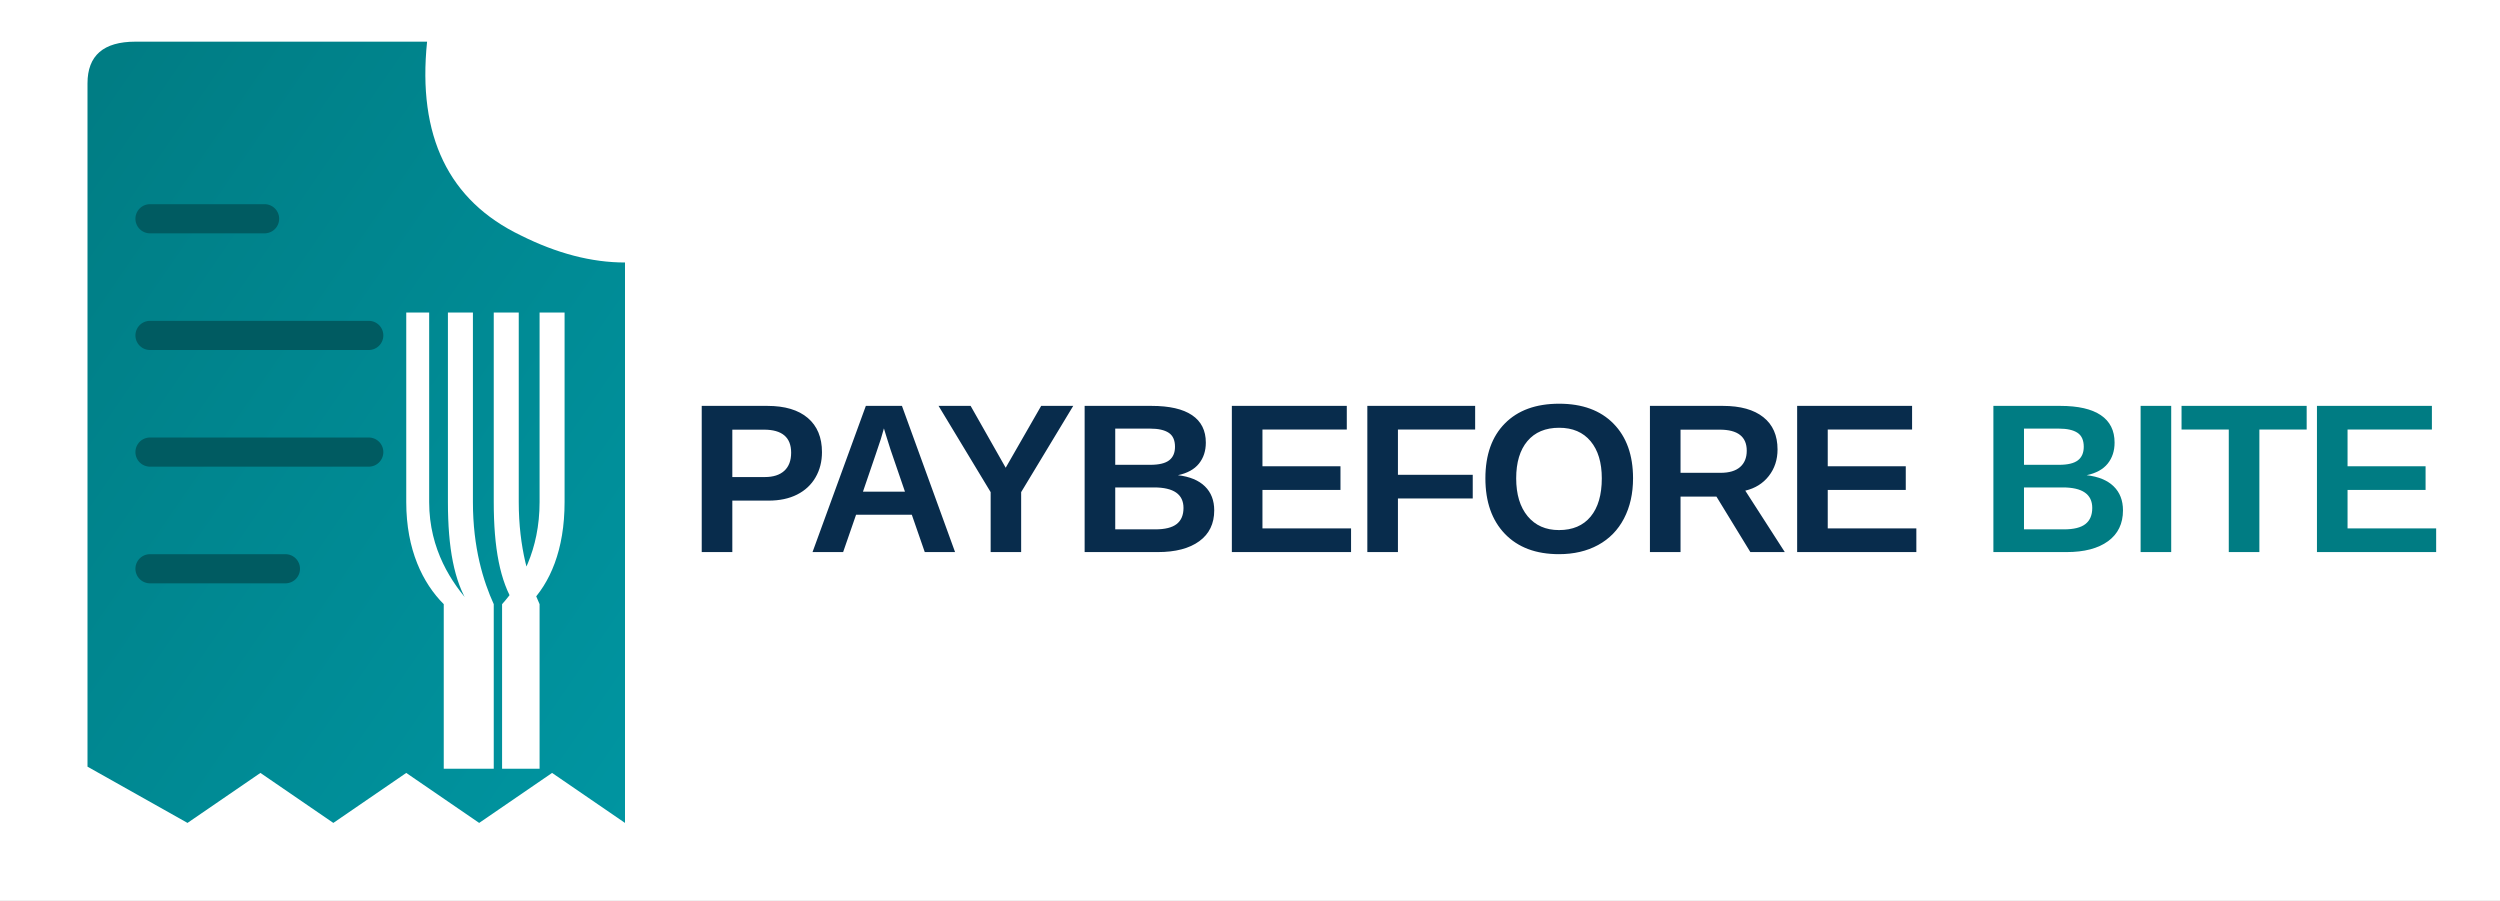
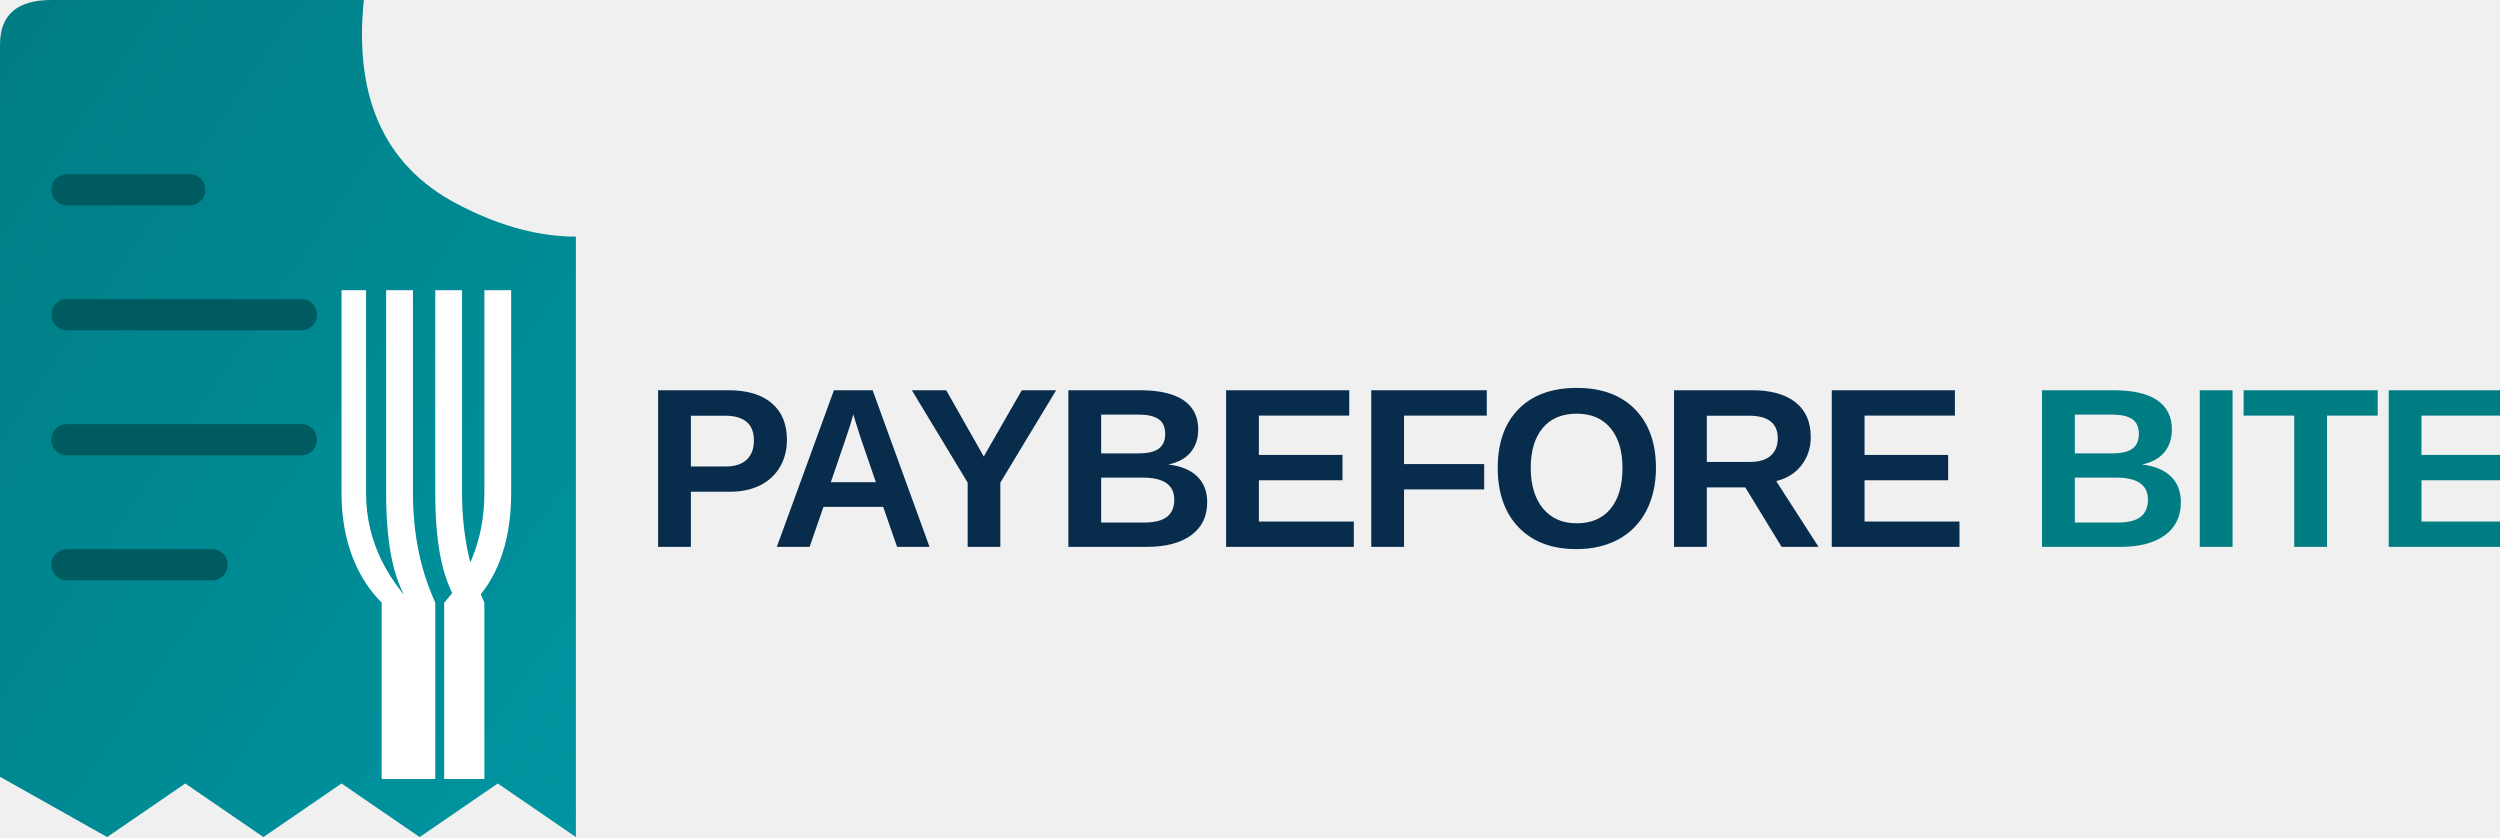
- <svg xmlns="http://www.w3.org/2000/svg" viewBox="0 0 1200 432" role="img" aria-labelledby="title desc">
+ <svg xmlns="http://www.w3.org/2000/svg" viewBox="42 20 1120 375" role="img" aria-labelledby="title desc">
  <defs>
    <linearGradient id="teal" x1="0" y1="0" x2="1" y2="1">
      <stop stop-color="#007C83" />
      <stop offset="1" stop-color="#0095A1" />
    </linearGradient>
  </defs>
-   <rect width="1200" height="432" fill="#fff" />
  <path d="M42 40 Q42 20 65 20 H205 Q198 88 250 113 Q276 126 300 126 V395 L265 371 L230 395 L195 371 L160 395 L125 371 L90 395 L42 368Z" fill="url(#teal)" />
  <path d="M72 105h55M72 161h105M72 217h105M72 273h65" stroke="#005B61" stroke-width="14" stroke-linecap="round" />
  <path d="M206 150v91c0 23 11 39 20 49v79h-13v-79c-10-10-18-26-18-49v-91h11zm21 0v91c0 22 5 38 10 49v79h-12v-79c-7-11-10-27-10-49v-91h12zm22 0v91c0 22 5 38 10 49v79h-12v-79c-7-11-10-27-10-49v-91h12zm22 0v91c0 23-7 39-17 49v79h-13v-79c9-10 18-26 18-49v-91h12z" fill="#fff" />
  <text x="330" y="265" font-family="Arial, Helvetica, sans-serif" font-size="102" font-weight="800" letter-spacing="-3" fill="#082C4C">PAYBEFORE</text>
  <text x="950" y="265" font-family="Arial, Helvetica, sans-serif" font-size="102" font-weight="800" letter-spacing="-3" fill="#007C83">BITE</text>
</svg>
